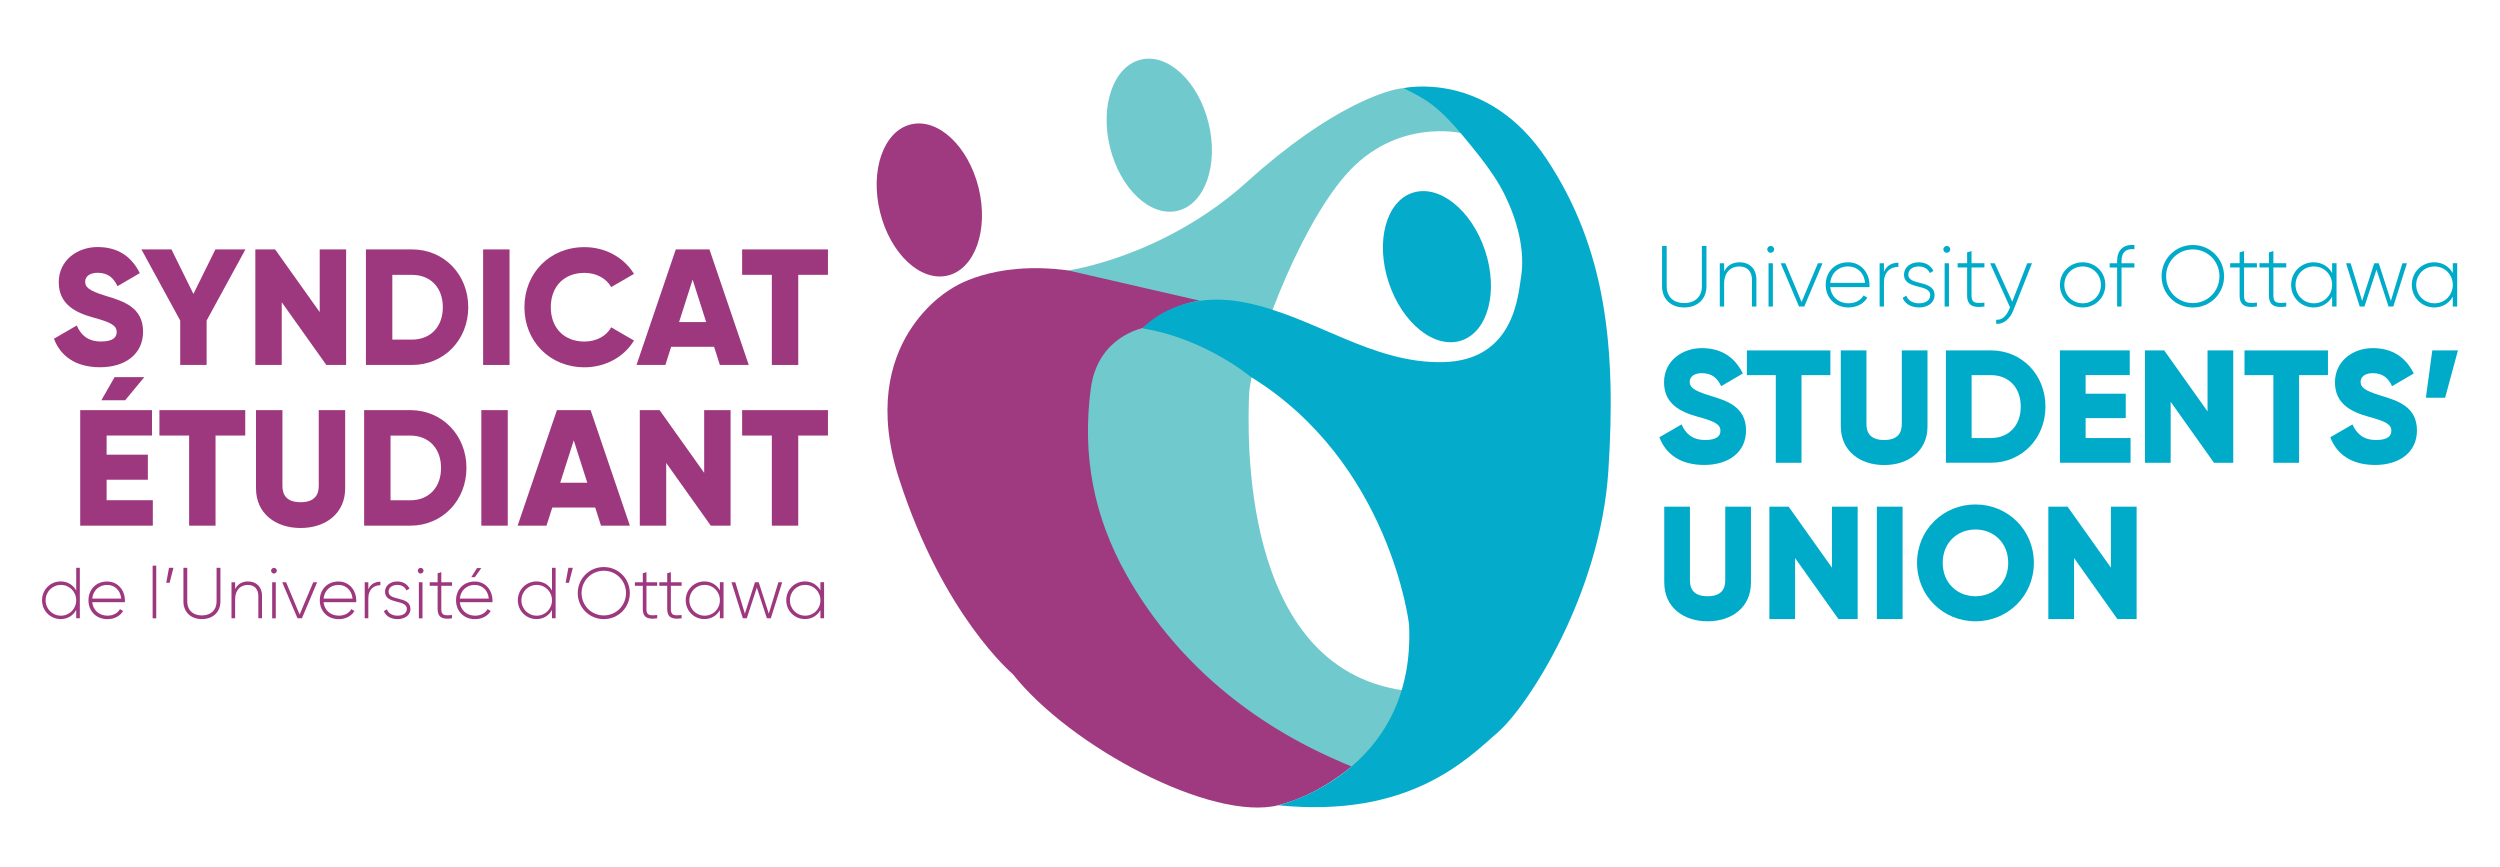
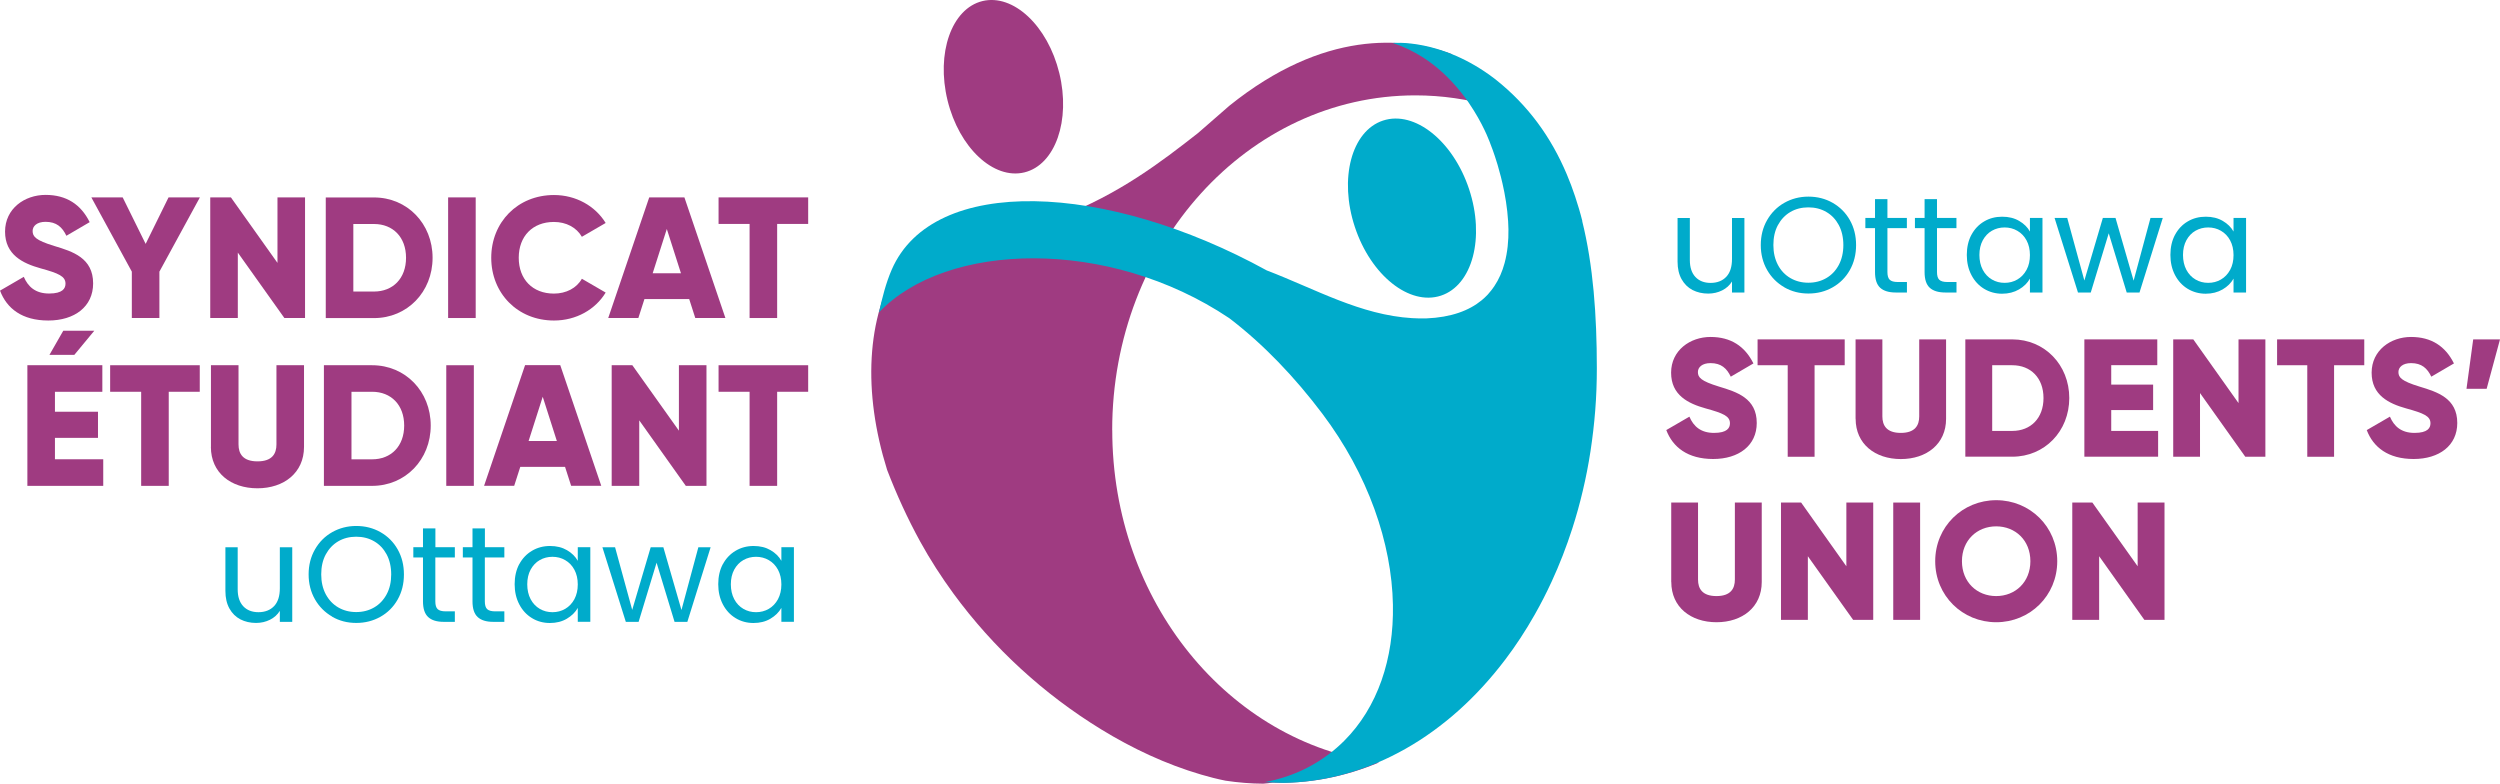
- <svg xmlns="http://www.w3.org/2000/svg" id="ALL_Logos" data-name="ALL Logos" viewBox="0 0 600 207.89">
+ <svg xmlns="http://www.w3.org/2000/svg" id="Layer_1" data-name="Layer 1" viewBox="0 0 390.85 122.51">
  <defs>
    <style>
      .cls-1 {
-         fill: #70cacd;
+         fill: #00abcb;
      }

-       .cls-1, .cls-2, .cls-3, .cls-4, .cls-5 {
+       .cls-1, .cls-2, .cls-3 {
        stroke-width: 0px;
      }

      .cls-2 {
-         fill: #04abcb;
+         fill: none;
      }

      .cls-3 {
-         fill: #9e387e;
-       }
- 
-       .cls-4 {
-         fill: #9f3a80;
-       }
- 
-       .cls-5 {
-         fill: #00abca;
+         fill: #9f3b81;
      }
    </style>
  </defs>
+   <path class="cls-3" d="M153.59.17c4.82-1.18,10.21,3.85,12.02,11.25,1.81,7.4-.63,14.35-5.45,15.53-4.82,1.18-10.21-3.85-12.02-11.25-1.81-7.4.63-14.35,5.45-15.53" />
+   <path class="cls-2" d="M216.22,18.85c4.93-1.63,10.96,3.18,13.46,10.73,2.5,7.56.53,15.01-4.4,16.64-4.93,1.63-10.96-3.17-13.46-10.73-2.5-7.56-.53-15.01,4.4-16.64Z" />
+   <path class="cls-2" d="M217.22,15.57c8.37,0,16.05,4.07,22.11,10.85-3.32-7.16-7.54-13.54-12.4-18.92-7.45-2.7-19.9-3.84-34.72,8.16-.66.59-2.77,2.44-4.9,4.3-5.68,4.48-12.38,9.68-21.59,13.21l-.89-.21c-12.51-1.68-18.98,2.95-18.98,2.95,0,0-2.4,1.31-4.9,4.22-5.13,8.34-5.65,19.92-1.91,31.95,1.45,3.81,3.13,7.52,5.09,11.1,1.52,2.8,3.24,5.48,5.12,8.05,3.05,4.19,6.49,8.07,10.3,11.6,2.32,2.15,4.78,4.14,7.34,6,13.49,9.81,26.12,15.59,40.46,12.85,7.12-1.36,13.52-4.52,19.02-9.08-2.91,1.08-5.96,1.66-9.12,1.66-19.53,0-35.36-22.09-35.36-49.35s15.83-49.35,35.36-49.35Z" />
+   <path class="cls-3" d="M260.5,67.24l3.62-2.1c.65,1.52,1.78,2.54,3.85,2.54s2.49-.79,2.49-1.5c0-1.13-1.05-1.57-3.8-2.33-2.73-.76-5.4-2.07-5.4-5.58s2.99-5.59,6.16-5.59,5.37,1.44,6.71,4.14l-3.54,2.07c-.63-1.31-1.5-2.12-3.17-2.12-1.31,0-1.97.65-1.97,1.39,0,.84.45,1.41,3.3,2.28,2.78.84,5.9,1.81,5.9,5.69,0,3.54-2.83,5.63-6.81,5.63s-6.32-1.84-7.34-4.54h.01Z" />
+   <polygon class="cls-3" points="288.4 57.1 283.69 57.1 283.69 71.41 279.49 71.41 279.49 57.1 274.78 57.1 274.78 53.06 288.4 53.06 288.4 57.1" />
+   <path class="cls-3" d="M290.1,65.48v-12.42h4.19v12.05c0,1.39.65,2.57,2.88,2.57s2.88-1.18,2.88-2.57v-12.05h4.2v12.42c0,3.93-3.04,6.29-7.07,6.29s-7.07-2.36-7.07-6.29h0Z" />
+   <path class="cls-3" d="M323.51,62.23c0,5.19-3.85,9.17-8.91,9.17h-7.34v-18.34h7.34c5.06,0,8.91,3.99,8.91,9.17h0ZM319.48,62.23c0-3.14-1.99-5.13-4.88-5.13h-3.14v10.27h3.14c2.88,0,4.88-1.99,4.88-5.13" />
+   <polygon class="cls-3" points="337.4 67.37 337.4 71.4 325.87 71.4 325.87 53.06 337.27 53.06 337.27 57.09 330.07 57.09 330.07 60.13 336.62 60.13 336.62 64.11 330.07 64.11 330.07 67.37 337.41 67.37 337.4 67.37" />
+   <polygon class="cls-3" points="354.17 53.06 354.17 71.41 351.03 71.41 343.95 61.45 343.95 71.41 339.76 71.41 339.76 53.06 342.9 53.06 349.97 63.02 349.97 53.06 354.16 53.06 354.17 53.06" />
+   <polygon class="cls-3" points="369.63 57.1 364.91 57.1 364.91 71.41 360.72 71.41 360.72 57.1 356 57.1 356 53.06 369.63 53.06 369.63 57.1" />
+   <path class="cls-3" d="M370.02,67.24l3.62-2.1c.65,1.52,1.78,2.54,3.85,2.54s2.49-.79,2.49-1.5c0-1.13-1.05-1.57-3.8-2.33-2.73-.76-5.4-2.07-5.4-5.58s2.99-5.59,6.16-5.59,5.37,1.44,6.71,4.14l-3.54,2.07c-.63-1.31-1.5-2.12-3.17-2.12-1.31,0-1.97.65-1.97,1.39,0,.84.45,1.41,3.3,2.28,2.78.84,5.9,1.81,5.9,5.69,0,3.54-2.83,5.63-6.82,5.63s-6.32-1.84-7.34-4.54h.01Z" />
+   <polygon class="cls-3" points="388.76 60.79 385.61 60.79 386.66 53.06 390.85 53.06 388.76 60.79" />
+   <path class="cls-3" d="M261.28,90.99v-12.42h4.19v12.05c0,1.39.65,2.57,2.88,2.57s2.88-1.18,2.88-2.57v-12.05h4.2v12.42c0,3.93-3.04,6.29-7.07,6.29s-7.07-2.36-7.07-6.29h0Z" />
+   <polygon class="cls-3" points="292.86 78.57 292.86 96.91 289.72 96.91 282.64 86.96 282.64 96.91 278.44 96.91 278.44 78.57 281.59 78.57 288.66 88.53 288.66 78.57 292.85 78.57 292.86 78.57" />
+   <rect class="cls-3" x="295.99" y="78.57" width="4.2" height="18.34" />
+   <path class="cls-3" d="M302.55,87.74c0-5.4,4.27-9.54,9.54-9.54s9.54,4.14,9.54,9.54-4.27,9.54-9.54,9.54-9.54-4.14-9.54-9.54M317.43,87.74c0-3.28-2.36-5.45-5.35-5.45s-5.35,2.18-5.35,5.45,2.36,5.45,5.35,5.45,5.35-2.18,5.35-5.45" />
+   <polygon class="cls-3" points="338.4 78.57 338.4 96.91 335.25 96.91 328.18 86.96 328.18 96.91 323.98 96.91 323.98 78.57 327.12 78.57 334.2 88.53 334.2 78.57 338.39 78.57 338.4 78.57" />
  <g>
-     <path class="cls-3" d="m12.95,81.29l5.47-3.17c.99,2.3,2.69,3.84,5.82,3.84s3.76-1.19,3.76-2.26c0-1.7-1.58-2.38-5.74-3.53-4.12-1.15-8.16-3.13-8.16-8.44s4.52-8.44,9.31-8.44,8.12,2.18,10.14,6.26l-5.35,3.13c-.95-1.98-2.26-3.21-4.79-3.21-1.98,0-2.97.99-2.97,2.1,0,1.27.67,2.14,4.99,3.45,4.2,1.27,8.91,2.73,8.91,8.6,0,5.35-4.28,8.52-10.3,8.52s-9.55-2.77-11.09-6.85Z" />
-     <path class="cls-3" d="m49.59,76.93v10.66h-6.34v-10.66l-9.31-17.07h7.21l5.27,10.69,5.27-10.69h7.21l-9.31,17.07Z" />
-     <path class="cls-3" d="m83.07,59.86v27.73h-4.75l-10.7-15.05v15.05h-6.34v-27.73h4.75l10.7,15.05v-15.05h6.34Z" />
-     <path class="cls-3" d="m112.38,73.73c0,7.84-5.82,13.86-13.47,13.86h-11.09v-27.73h11.09c7.65,0,13.47,6.02,13.47,13.86Zm-6.1,0c0-4.75-3.01-7.76-7.37-7.76h-4.75v15.53h4.75c4.36,0,7.37-3.01,7.37-7.76Z" />
-     <path class="cls-3" d="m122.29,59.86v27.73h-6.34v-27.73h6.34Z" />
-     <path class="cls-3" d="m125.86,73.73c0-8.16,6.06-14.42,14.42-14.42,5.03,0,9.47,2.5,11.88,6.42l-5.47,3.17c-1.23-2.14-3.6-3.41-6.42-3.41-4.91,0-8.08,3.29-8.08,8.24s3.17,8.24,8.08,8.24c2.81,0,5.23-1.27,6.42-3.41l5.47,3.17c-2.38,3.92-6.81,6.42-11.88,6.42-8.36,0-14.42-6.26-14.42-14.42Z" />
-     <path class="cls-3" d="m171.38,83.23h-10.3l-1.39,4.36h-6.93l9.43-27.73h8.08l9.43,27.73h-6.93l-1.39-4.36Zm-1.9-5.94l-3.25-10.18-3.25,10.18h6.5Z" />
-     <path class="cls-3" d="m198.71,65.96h-7.13v21.63h-6.34v-21.63h-7.13v-6.1h20.6v6.1Z" />
-     <path class="cls-3" d="m36.68,120.06v6.1h-17.43v-27.73h17.23v6.1h-10.89v4.59h9.9v6.02h-9.9v4.91h11.09Zm-6.65-24h-5.7l3.17-5.55h7.13l-4.59,5.55Z" />
-     <path class="cls-3" d="m58.86,104.53h-7.13v21.63h-6.34v-21.63h-7.13v-6.1h20.6v6.1Z" />
-     <path class="cls-3" d="m61.44,117.21v-18.78h6.34v18.22c0,2.1.99,3.88,4.36,3.88s4.36-1.78,4.36-3.88v-18.22h6.34v18.78c0,5.94-4.6,9.51-10.7,9.51s-10.7-3.56-10.7-9.51Z" />
-     <path class="cls-3" d="m111.95,112.3c0,7.84-5.82,13.86-13.47,13.86h-11.09v-27.73h11.09c7.65,0,13.47,6.02,13.47,13.86Zm-6.1,0c0-4.75-3.01-7.76-7.37-7.76h-4.75v15.53h4.75c4.36,0,7.37-3.01,7.37-7.76Z" />
-     <path class="cls-3" d="m121.86,98.43v27.73h-6.34v-27.73h6.34Z" />
-     <path class="cls-3" d="m142.85,121.8h-10.3l-1.39,4.36h-6.93l9.43-27.73h8.08l9.43,27.73h-6.93l-1.39-4.36Zm-1.9-5.94l-3.25-10.18-3.25,10.18h6.5Z" />
-     <path class="cls-3" d="m175.34,98.43v27.73h-4.75l-10.7-15.05v15.05h-6.34v-27.73h4.75l10.7,15.05v-15.05h6.34Z" />
-     <path class="cls-3" d="m198.71,104.53h-7.13v21.63h-6.34v-21.63h-7.13v-6.1h20.6v6.1Z" />
-     <path class="cls-3" d="m19.16,136.28v12.11h-.87v-2.01c-.71,1.33-2.04,2.2-3.72,2.2-2.47,0-4.48-1.96-4.48-4.52s2.01-4.52,4.48-4.52c1.68,0,3.01.87,3.72,2.2v-5.47h.87Zm-.87,7.79c0-2.06-1.61-3.69-3.67-3.69s-3.67,1.63-3.67,3.69,1.61,3.69,3.67,3.69,3.67-1.63,3.67-3.69Z" />
-     <path class="cls-3" d="m29.99,144.1c0,.14-.02.28-.02.42h-7.84c.21,1.96,1.7,3.24,3.67,3.24,1.42,0,2.49-.66,2.99-1.57l.76.45c-.71,1.18-2.06,1.96-3.77,1.96-2.67,0-4.55-1.9-4.55-4.52s1.83-4.52,4.48-4.52,4.27,2.18,4.27,4.55Zm-7.86-.43h6.96c-.19-2.11-1.68-3.29-3.37-3.29-1.97,0-3.41,1.37-3.58,3.29Z" />
-     <path class="cls-3" d="m36.63,135.76h.87v12.63h-.87v-12.63Z" />
-     <path class="cls-3" d="m40.7,139.88h-.8l.66-3.6h1.07l-.93,3.6Z" />
-     <path class="cls-3" d="m44.02,144.34v-8.06h.92v8.06c0,1.97,1.23,3.36,3.51,3.36s3.53-1.38,3.53-3.36v-8.06h.92v8.06c0,2.56-1.78,4.24-4.45,4.24s-4.43-1.68-4.43-4.24Z" />
-     <path class="cls-3" d="m62.88,143.01v5.38h-.88v-5.38c0-1.59-.92-2.63-2.54-2.63s-3.03,1.11-3.03,3.44v4.57h-.87v-8.65h.87v1.64c.66-1.28,1.77-1.83,3.1-1.83,2.06,0,3.36,1.37,3.36,3.46Z" />
-     <path class="cls-3" d="m65.06,136.96c0-.36.31-.67.69-.67s.69.31.69.67-.31.69-.69.69-.69-.31-.69-.69Zm.26,2.79h.87v8.65h-.87v-8.65Z" />
-     <path class="cls-3" d="m76.11,139.74l-3.65,8.65h-1.06l-3.67-8.65h.93l3.25,7.75,3.27-7.75h.92Z" />
-     <path class="cls-3" d="m85.51,144.1c0,.14-.02.28-.02.42h-7.84c.21,1.96,1.7,3.24,3.67,3.24,1.42,0,2.49-.66,2.99-1.57l.76.45c-.71,1.18-2.06,1.96-3.77,1.96-2.67,0-4.55-1.9-4.55-4.52s1.83-4.52,4.48-4.52,4.27,2.18,4.27,4.55Zm-7.86-.43h6.96c-.19-2.11-1.68-3.29-3.37-3.29-1.97,0-3.41,1.37-3.58,3.29Z" />
-     <path class="cls-3" d="m91.29,139.62v.83c-1.49,0-2.89.92-2.89,3.13v4.81h-.87v-8.65h.87v1.7c.59-1.37,1.71-1.82,2.89-1.82Z" />
-     <path class="cls-3" d="m98.52,146.13c0,1.42-1.25,2.46-3.1,2.46-1.73,0-2.87-.81-3.29-1.92l.74-.43c.31.93,1.25,1.52,2.54,1.52,1.21,0,2.23-.54,2.23-1.63,0-2.35-5.24-1-5.24-4.12,0-1.37,1.18-2.46,2.94-2.46,1.4,0,2.47.67,2.94,1.73l-.73.42c-.36-.9-1.26-1.32-2.21-1.32-1.12,0-2.08.59-2.08,1.63,0,2.32,5.24.95,5.24,4.12Z" />
-     <path class="cls-3" d="m100.27,136.96c0-.36.31-.67.69-.67s.69.31.69.67-.31.69-.69.69-.69-.31-.69-.69Zm.26,2.79h.87v8.65h-.87v-8.65Z" />
-     <path class="cls-3" d="m105.91,140.59v5.62c0,1.52.81,1.56,2.58,1.4v.78c-2.27.35-3.46-.21-3.46-2.18v-5.62h-1.9v-.85h1.9v-2.16l.88-.26v2.42h2.58v.85h-2.58Z" />
-     <path class="cls-3" d="m118.21,144.1c0,.14-.02.28-.02.42h-7.84c.21,1.96,1.7,3.24,3.67,3.24,1.42,0,2.49-.66,2.99-1.57l.76.45c-.71,1.18-2.06,1.96-3.77,1.96-2.67,0-4.55-1.9-4.55-4.52s1.83-4.52,4.48-4.52,4.27,2.18,4.27,4.55Zm-7.86-.43h6.96c-.19-2.11-1.68-3.29-3.37-3.29-1.97,0-3.41,1.37-3.58,3.29Zm3.6-5.14h-.85l1.38-2.2h1.04l-1.57,2.2Z" />
-     <path class="cls-3" d="m133.35,136.28v12.11h-.87v-2.01c-.71,1.33-2.04,2.2-3.72,2.2-2.47,0-4.48-1.96-4.48-4.52s2.01-4.52,4.48-4.52c1.68,0,3.01.87,3.72,2.2v-5.47h.87Zm-.87,7.79c0-2.06-1.61-3.69-3.67-3.69s-3.67,1.63-3.67,3.69,1.61,3.69,3.67,3.69,3.67-1.63,3.67-3.69Z" />
-     <path class="cls-3" d="m136.55,139.88h-.8l.66-3.6h1.07l-.93,3.6Z" />
-     <path class="cls-3" d="m138.66,142.34c0-3.46,2.75-6.25,6.25-6.25s6.25,2.79,6.25,6.25-2.75,6.25-6.25,6.25-6.25-2.79-6.25-6.25Zm11.58,0c0-2.98-2.34-5.36-5.33-5.36s-5.33,2.39-5.33,5.36,2.34,5.36,5.33,5.36,5.33-2.39,5.33-5.36Z" />
-     <path class="cls-3" d="m155.15,140.59v5.62c0,1.52.81,1.56,2.58,1.4v.78c-2.27.35-3.46-.21-3.46-2.18v-5.62h-1.9v-.85h1.9v-2.16l.88-.26v2.42h2.58v.85h-2.58Z" />
-     <path class="cls-3" d="m161.01,140.59v5.62c0,1.52.81,1.56,2.58,1.4v.78c-2.27.35-3.46-.21-3.46-2.18v-5.62h-1.9v-.85h1.9v-2.16l.88-.26v2.42h2.58v.85h-2.58Z" />
-     <path class="cls-3" d="m173.65,139.74v8.65h-.88v-1.96c-.73,1.3-2.06,2.15-3.72,2.15-2.46,0-4.48-1.96-4.48-4.52s2.02-4.52,4.48-4.52c1.66,0,2.99.85,3.72,2.15v-1.96h.88Zm-.88,4.33c0-2.06-1.59-3.69-3.65-3.69s-3.67,1.63-3.67,3.69,1.61,3.69,3.67,3.69,3.65-1.63,3.65-3.69Z" />
-     <path class="cls-3" d="m187.73,139.74l-2.73,8.65h-.95l-2.41-7.37-2.41,7.37h-.95l-2.73-8.65h.92l2.3,7.53,2.42-7.53h.9l2.42,7.53,2.3-7.53h.92Z" />
-     <path class="cls-3" d="m197.78,139.74v8.65h-.88v-1.96c-.73,1.3-2.06,2.15-3.72,2.15-2.46,0-4.48-1.96-4.48-4.52s2.02-4.52,4.48-4.52c1.66,0,2.99.85,3.72,2.15v-1.96h.88Zm-.88,4.33c0-2.06-1.59-3.69-3.65-3.69s-3.67,1.63-3.67,3.69,1.61,3.69,3.67,3.69,3.65-1.63,3.65-3.69Z" />
+     <path class="cls-1" d="M272.72,34.07v11.66h-1.94v-1.72c-.37.6-.88,1.06-1.54,1.39-.66.33-1.39.5-2.18.5-.91,0-1.72-.19-2.45-.56-.72-.38-1.29-.94-1.71-1.69-.42-.75-.63-1.67-.63-2.74v-6.83h1.92v6.57c0,1.15.29,2.03.87,2.65.58.62,1.38.93,2.38.93s1.85-.32,2.45-.96c.6-.64.89-1.57.89-2.79v-6.4h1.94Z" />
+     <path class="cls-1" d="M278.96,44.91c-1.13-.65-2.03-1.55-2.69-2.7-.66-1.16-.99-2.46-.99-3.9s.33-2.75.99-3.9,1.56-2.06,2.69-2.7,2.39-.97,3.77-.97,2.65.32,3.79.97c1.13.65,2.03,1.54,2.68,2.69s.98,2.45.98,3.91-.33,2.77-.98,3.92-1.55,2.05-2.68,2.69c-1.14.65-2.4.97-3.79.97s-2.63-.32-3.77-.97ZM285.52,43.48c.83-.48,1.48-1.17,1.96-2.06.47-.89.71-1.93.71-3.11s-.24-2.23-.71-3.12c-.48-.89-1.12-1.57-1.95-2.05-.82-.48-1.76-.72-2.81-.72s-1.99.24-2.81.72c-.82.48-1.47,1.17-1.95,2.05-.48.89-.71,1.93-.71,3.12s.24,2.21.71,3.11c.47.89,1.13,1.58,1.96,2.06.83.48,1.76.72,2.8.72s1.97-.24,2.8-.72Z" />
+     <path class="cls-1" d="M295.08,35.67v6.87c0,.57.12.97.36,1.2.24.23.66.35,1.26.35h1.43v1.64h-1.75c-1.08,0-1.89-.25-2.43-.74s-.81-1.31-.81-2.45v-6.87h-1.51v-1.6h1.51v-2.94h1.94v2.94h3.04v1.6h-3.04Z" />
+     <path class="cls-1" d="M302.83,35.67v6.87c0,.57.12.97.36,1.2.24.23.66.35,1.26.35h1.43v1.64h-1.75c-1.08,0-1.89-.25-2.43-.74s-.81-1.31-.81-2.45v-6.87h-1.51v-1.6h1.51v-2.94h1.94v2.94h3.04v1.6h-3.04Z" />
+     <path class="cls-1" d="M308.21,36.72c.48-.9,1.14-1.6,1.99-2.1.84-.5,1.78-.74,2.82-.74s1.91.22,2.66.66c.75.44,1.31.99,1.68,1.66v-2.13h1.96v11.66h-1.96v-2.17c-.38.68-.95,1.25-1.71,1.69s-1.64.67-2.65.67-1.97-.26-2.81-.77c-.84-.51-1.5-1.23-1.98-2.15-.48-.92-.72-1.97-.72-3.15s.24-2.24.72-3.14ZM316.83,37.58c-.35-.65-.83-1.15-1.44-1.5-.6-.35-1.27-.52-1.99-.52s-1.38.17-1.98.51c-.6.34-1.07.84-1.43,1.49-.35.65-.53,1.42-.53,2.3s.18,1.67.53,2.33.83,1.16,1.43,1.51c.6.35,1.25.52,1.98.52s1.39-.17,1.99-.52c.6-.35,1.08-.85,1.44-1.51s.53-1.43.53-2.31-.18-1.65-.53-2.3Z" />
+     <path class="cls-1" d="M338.13,34.07l-3.64,11.66h-2l-2.81-9.26-2.81,9.26h-2l-3.66-11.66h1.98l2.68,9.79,2.89-9.79h1.98l2.83,9.81,2.64-9.81h1.91Z" />
+     <path class="cls-1" d="M340.04,36.72c.48-.9,1.14-1.6,1.99-2.1.84-.5,1.78-.74,2.82-.74s1.91.22,2.66.66c.75.44,1.31.99,1.68,1.66v-2.13h1.96v11.66h-1.96v-2.17c-.38.68-.95,1.25-1.71,1.69s-1.64.67-2.65.67-1.97-.26-2.81-.77c-.84-.51-1.5-1.23-1.98-2.15-.48-.92-.72-1.97-.72-3.15s.24-2.24.72-3.14ZM348.66,37.58c-.35-.65-.83-1.15-1.44-1.5-.6-.35-1.27-.52-1.99-.52s-1.38.17-1.98.51c-.6.34-1.07.84-1.43,1.49-.35.65-.53,1.42-.53,2.3s.18,1.67.53,2.33.83,1.16,1.43,1.51c.6.35,1.25.52,1.98.52s1.39-.17,1.99-.52c.6-.35,1.08-.85,1.44-1.51s.53-1.43.53-2.31-.18-1.65-.53-2.3Z" />
  </g>
+   <path class="cls-3" d="M0,45.44l3.72-2.16c.67,1.56,1.83,2.61,3.96,2.61s2.56-.81,2.56-1.54c0-1.16-1.07-1.62-3.9-2.4-2.8-.78-5.55-2.13-5.55-5.74s3.07-5.74,6.33-5.74,5.52,1.48,6.9,4.26l-3.64,2.13c-.65-1.35-1.54-2.18-3.26-2.18-1.35,0-2.02.67-2.02,1.43,0,.86.46,1.46,3.4,2.35,2.86.86,6.06,1.86,6.06,5.85,0,3.64-2.91,5.8-7.01,5.8s-6.49-1.88-7.54-4.66" />
+   <polygon class="cls-3" points="24.92 42.47 24.92 49.72 20.61 49.72 20.61 42.47 14.28 30.86 19.18 30.86 22.77 38.13 26.35 30.86 31.25 30.86 24.92 42.47" />
+   <polygon class="cls-3" points="47.69 30.86 47.69 49.72 44.46 49.72 37.18 39.49 37.18 49.72 32.87 49.72 32.87 30.86 36.1 30.86 43.38 41.1 43.38 30.86 47.69 30.86" />
+   <path class="cls-3" d="M67.63,40.3c0,5.33-3.96,9.43-9.16,9.43h-7.54v-18.86h7.54c5.2,0,9.16,4.1,9.16,9.43h0ZM63.48,40.3c0-3.23-2.05-5.28-5.01-5.28h-3.23v10.56h3.23c2.96,0,5.01-2.05,5.01-5.28h0Z" />
+   <rect class="cls-3" x="70.06" y="30.86" width="4.31" height="18.86" />
+   <path class="cls-3" d="M76.8,40.3c0-5.55,4.12-9.81,9.81-9.81,3.42,0,6.44,1.7,8.08,4.37l-3.72,2.16c-.84-1.46-2.45-2.32-4.37-2.32-3.34,0-5.5,2.24-5.5,5.6s2.16,5.6,5.5,5.6c1.91,0,3.56-.86,4.37-2.32l3.72,2.16c-1.62,2.67-4.63,4.37-8.08,4.37-5.69,0-9.81-4.26-9.81-9.81Z" />
+   <path class="cls-3" d="M107.76,46.76h-7.01l-.95,2.96h-4.71l6.41-18.86h5.5l6.41,18.86h-4.71l-.95-2.96ZM106.46,42.72l-2.21-6.92-2.21,6.92h4.42Z" />
+   <polygon class="cls-3" points="126.35 35.01 121.5 35.01 121.5 49.72 117.19 49.72 117.19 35.01 112.34 35.01 112.34 30.86 126.35 30.86 126.35 35.01" />
+   <path class="cls-3" d="M16.14,71.81v4.15H4.28v-18.86h11.72v4.15h-7.41v3.12h6.73v4.09h-6.73v3.34h7.54ZM11.61,55.48h-3.88l2.16-3.77h4.85l-3.12,3.77h0Z" />
+   <polygon class="cls-3" points="31.23 61.25 26.38 61.25 26.38 75.96 22.07 75.96 22.07 61.25 17.22 61.25 17.22 57.1 31.23 57.1 31.23 61.25" />
+   <path class="cls-3" d="M32.98,69.87v-12.77h4.31v12.39c0,1.43.67,2.64,2.97,2.64s2.96-1.21,2.96-2.64v-12.39h4.31v12.77c0,4.04-3.13,6.47-7.28,6.47s-7.28-2.42-7.28-6.47" />
+   <path class="cls-3" d="M67.34,66.53c0,5.33-3.96,9.43-9.16,9.43h-7.54v-18.86h7.54c5.2,0,9.16,4.1,9.16,9.43h0ZM63.19,66.53c0-3.23-2.05-5.28-5.01-5.28h-3.23v10.56h3.23c2.96,0,5.01-2.05,5.01-5.28h0Z" />
+   <rect class="cls-3" x="69.77" y="57.1" width="4.31" height="18.86" />
+   <path class="cls-3" d="M88.35,72.99h-7.01l-.95,2.96h-4.71l6.41-18.86h5.5l6.41,18.86h-4.71l-.95-2.96ZM87.06,68.95l-2.21-6.92-2.21,6.92h4.42Z" />
+   <polygon class="cls-3" points="110.45 57.1 110.45 75.96 107.22 75.96 99.94 65.72 99.94 75.96 95.63 75.96 95.63 57.1 98.86 57.1 106.14 67.33 106.14 57.1 110.45 57.1" />
+   <polygon class="cls-3" points="126.35 61.25 121.5 61.25 121.5 75.96 117.19 75.96 117.19 61.25 112.34 61.25 112.34 57.1 126.35 57.1 126.35 61.25" />
  <g>
-     <path class="cls-5" d="m398.9,68.7v-9.68h1.1v9.68c0,2.37,1.47,4.03,4.21,4.03s4.24-1.66,4.24-4.03v-9.68h1.1v9.68c0,3.07-2.14,5.09-5.34,5.09s-5.32-2.01-5.32-5.09Z" />
-     <path class="cls-5" d="m421.53,67.11v6.46h-1.06v-6.46c0-1.91-1.1-3.16-3.05-3.16s-3.63,1.33-3.63,4.13v5.48h-1.04v-10.38h1.04v1.97c.79-1.54,2.12-2.2,3.72-2.2,2.47,0,4.03,1.64,4.03,4.15Z" />
-     <path class="cls-5" d="m424.14,59.84c0-.44.37-.81.83-.81s.83.37.83.81-.37.83-.83.83-.83-.37-.83-.83Zm.31,3.34h1.04v10.38h-1.04v-10.38Z" />
-     <path class="cls-5" d="m437.41,63.18l-4.38,10.38h-1.27l-4.4-10.38h1.12l3.9,9.3,3.92-9.3h1.1Z" />
-     <path class="cls-5" d="m448.69,68.41c0,.17-.02.33-.02.5h-9.41c.25,2.35,2.04,3.88,4.4,3.88,1.7,0,2.99-.79,3.59-1.89l.91.54c-.85,1.41-2.47,2.35-4.53,2.35-3.2,0-5.46-2.28-5.46-5.42s2.2-5.42,5.38-5.42,5.13,2.62,5.13,5.46Zm-9.43-.52h8.35c-.23-2.53-2.01-3.95-4.05-3.95-2.37,0-4.09,1.64-4.3,3.95Z" />
-     <path class="cls-5" d="m455.62,63.04v1c-1.79,0-3.47,1.1-3.47,3.76v5.77h-1.04v-10.38h1.04v2.04c.71-1.64,2.06-2.18,3.47-2.18Z" />
-     <path class="cls-5" d="m464.3,70.84c0,1.7-1.5,2.95-3.72,2.95-2.08,0-3.45-.98-3.95-2.31l.89-.52c.37,1.12,1.5,1.83,3.05,1.83,1.45,0,2.68-.64,2.68-1.95,0-2.82-6.29-1.2-6.29-4.94,0-1.64,1.41-2.95,3.53-2.95,1.68,0,2.97.81,3.53,2.08l-.87.5c-.44-1.08-1.52-1.58-2.66-1.58-1.35,0-2.49.71-2.49,1.95,0,2.78,6.29,1.14,6.29,4.94Z" />
-     <path class="cls-5" d="m466.4,59.84c0-.44.37-.81.83-.81s.83.37.83.81-.37.83-.83.83-.83-.37-.83-.83Zm.31,3.34h1.04v10.38h-1.04v-10.38Z" />
-     <path class="cls-5" d="m473.17,64.2v6.75c0,1.83.98,1.87,3.09,1.68v.93c-2.72.42-4.15-.25-4.15-2.62v-6.75h-2.28v-1.02h2.28v-2.6l1.06-.31v2.91h3.09v1.02h-3.09Z" />
-     <path class="cls-5" d="m487.68,63.18l-4.49,11.34c-.79,1.99-2.33,3.34-4.11,3.2v-.98c1.39.12,2.45-.91,3.09-2.43l.23-.56-4.78-10.57h1.12l4.19,9.24,3.61-9.24h1.12Z" />
-     <path class="cls-5" d="m494.38,68.37c0-3.07,2.43-5.42,5.46-5.42s5.44,2.35,5.44,5.42-2.43,5.42-5.44,5.42-5.46-2.35-5.46-5.42Zm9.84,0c0-2.47-1.91-4.42-4.38-4.42s-4.4,1.95-4.4,4.42,1.93,4.42,4.4,4.42,4.38-1.95,4.38-4.42Z" />
-     <path class="cls-5" d="m509.17,62.62v.56h3.09v1.02h-3.09v9.37h-1.06v-9.37h-1.79v-1.02h1.79v-.56c0-2.55,1.43-4.03,4.15-3.82v1c-2.12-.17-3.09.81-3.09,2.82Z" />
-     <path class="cls-5" d="m518.78,66.3c0-4.15,3.3-7.5,7.5-7.5s7.5,3.34,7.5,7.5-3.3,7.5-7.5,7.5-7.5-3.34-7.5-7.5Zm13.89,0c0-3.57-2.8-6.44-6.4-6.44s-6.4,2.87-6.4,6.44,2.8,6.44,6.4,6.44,6.4-2.87,6.4-6.44Z" />
-     <path class="cls-5" d="m538.57,64.2v6.75c0,1.83.98,1.87,3.09,1.68v.93c-2.72.42-4.15-.25-4.15-2.62v-6.75h-2.28v-1.02h2.28v-2.6l1.06-.31v2.91h3.09v1.02h-3.09Z" />
-     <path class="cls-5" d="m545.61,64.2v6.75c0,1.83.98,1.87,3.09,1.68v.93c-2.72.42-4.15-.25-4.15-2.62v-6.75h-2.28v-1.02h2.28v-2.6l1.06-.31v2.91h3.09v1.02h-3.09Z" />
-     <path class="cls-5" d="m560.77,63.18v10.38h-1.06v-2.35c-.87,1.56-2.47,2.58-4.46,2.58-2.95,0-5.38-2.35-5.38-5.42s2.43-5.42,5.38-5.42c1.99,0,3.59,1.02,4.46,2.57v-2.35h1.06Zm-1.06,5.19c0-2.47-1.91-4.42-4.38-4.42s-4.4,1.95-4.4,4.42,1.93,4.42,4.4,4.42,4.38-1.95,4.38-4.42Z" />
-     <path class="cls-5" d="m577.67,63.18l-3.28,10.38h-1.14l-2.89-8.85-2.89,8.85h-1.14l-3.28-10.38h1.1l2.76,9.03,2.91-9.03h1.08l2.91,9.03,2.76-9.03h1.1Z" />
-     <path class="cls-5" d="m589.73,63.18v10.38h-1.06v-2.35c-.87,1.56-2.47,2.58-4.46,2.58-2.95,0-5.38-2.35-5.38-5.42s2.43-5.42,5.38-5.42c1.99,0,3.59,1.02,4.46,2.57v-2.35h1.06Zm-1.06,5.19c0-2.47-1.91-4.42-4.38-4.42s-4.4,1.95-4.4,4.42,1.93,4.42,4.4,4.42,4.38-1.95,4.38-4.42Z" />
-     <path class="cls-5" d="m398.26,104.94l5.32-3.08c.96,2.23,2.62,3.74,5.66,3.74s3.66-1.16,3.66-2.2c0-1.66-1.54-2.31-5.59-3.43-4.01-1.12-7.94-3.04-7.94-8.21s4.39-8.21,9.05-8.21,7.9,2.12,9.86,6.09l-5.2,3.04c-.92-1.93-2.2-3.12-4.66-3.12-1.93,0-2.89.96-2.89,2.04,0,1.23.66,2.08,4.85,3.35,4.08,1.23,8.67,2.66,8.67,8.36,0,5.2-4.16,8.28-10.02,8.28s-9.29-2.7-10.79-6.67Z" />
-     <path class="cls-5" d="m439.29,90.03h-6.93v21.04h-6.17v-21.04h-6.93v-5.93h20.03v5.93Z" />
-     <path class="cls-5" d="m441.79,102.36v-18.26h6.16v17.72c0,2.04.96,3.78,4.24,3.78s4.24-1.73,4.24-3.78v-17.72h6.17v18.26c0,5.78-4.47,9.25-10.4,9.25s-10.4-3.47-10.4-9.25Z" />
-     <path class="cls-5" d="m490.91,97.58c0,7.63-5.66,13.48-13.1,13.48h-10.79v-26.97h10.79c7.44,0,13.1,5.86,13.1,13.48Zm-5.93,0c0-4.62-2.93-7.55-7.17-7.55h-4.62v15.1h4.62c4.24,0,7.17-2.93,7.17-7.55Z" />
-     <path class="cls-5" d="m511.33,105.13v5.93h-16.95v-26.97h16.76v5.93h-10.59v4.47h9.63v5.86h-9.63v4.78h10.79Z" />
-     <path class="cls-5" d="m535.98,84.1v26.97h-4.62l-10.4-14.64v14.64h-6.17v-26.97h4.62l10.4,14.64v-14.64h6.16Z" />
-     <path class="cls-5" d="m558.71,90.03h-6.93v21.04h-6.17v-21.04h-6.93v-5.93h20.03v5.93Z" />
-     <path class="cls-5" d="m559.28,104.94l5.32-3.08c.96,2.23,2.62,3.74,5.66,3.74s3.66-1.16,3.66-2.2c0-1.66-1.54-2.31-5.59-3.43-4.01-1.12-7.94-3.04-7.94-8.21s4.39-8.21,9.05-8.21,7.9,2.12,9.86,6.09l-5.2,3.04c-.92-1.93-2.2-3.12-4.66-3.12-1.93,0-2.89.96-2.89,2.04,0,1.23.66,2.08,4.85,3.35,4.08,1.23,8.67,2.66,8.67,8.36,0,5.2-4.16,8.28-10.02,8.28s-9.29-2.7-10.79-6.67Z" />
-     <path class="cls-5" d="m586.83,95.46h-4.62l1.54-11.37h6.16l-3.08,11.37Z" />
-     <path class="cls-5" d="m399.42,139.86v-18.26h6.16v17.72c0,2.04.96,3.78,4.24,3.78s4.24-1.73,4.24-3.78v-17.72h6.17v18.26c0,5.78-4.47,9.25-10.4,9.25s-10.4-3.47-10.4-9.25Z" />
-     <path class="cls-5" d="m445.84,121.6v26.97h-4.62l-10.4-14.64v14.64h-6.17v-26.97h4.62l10.4,14.64v-14.64h6.16Z" />
-     <path class="cls-5" d="m456.62,121.6v26.97h-6.17v-26.97h6.17Z" />
-     <path class="cls-5" d="m460.09,135.09c0-7.94,6.28-14.02,14.02-14.02s14.02,6.09,14.02,14.02-6.28,14.02-14.02,14.02-14.02-6.09-14.02-14.02Zm21.88,0c0-4.82-3.47-8.01-7.86-8.01s-7.86,3.2-7.86,8.01,3.47,8.01,7.86,8.01,7.86-3.2,7.86-8.01Z" />
-     <path class="cls-5" d="m512.79,121.6v26.97h-4.62l-10.4-14.64v14.64h-6.17v-26.97h4.62l10.4,14.64v-14.64h6.16Z" />
+     <path class="cls-1" d="M45.69,85.56v11.66h-1.94v-1.72c-.37.6-.88,1.06-1.54,1.39s-1.39.5-2.18.5c-.91,0-1.72-.19-2.45-.56-.72-.38-1.29-.94-1.71-1.69-.42-.75-.63-1.67-.63-2.75v-6.83h1.92v6.57c0,1.15.29,2.03.87,2.65.58.62,1.38.93,2.38.93s1.85-.32,2.45-.96c.6-.64.89-1.57.89-2.79v-6.4h1.94Z" />
+     <path class="cls-1" d="M51.93,96.4c-1.13-.65-2.03-1.55-2.69-2.7-.66-1.16-.99-2.46-.99-3.9s.33-2.75.99-3.9c.66-1.16,1.56-2.06,2.69-2.7s2.39-.97,3.77-.97,2.65.32,3.79.97,2.03,1.54,2.68,2.69c.65,1.15.98,2.45.98,3.92s-.33,2.77-.98,3.92c-.65,1.15-1.55,2.05-2.68,2.69s-2.4.97-3.79.97-2.63-.32-3.77-.97ZM58.49,94.97c.83-.48,1.48-1.17,1.96-2.06.48-.89.71-1.93.71-3.11s-.24-2.23-.71-3.12c-.48-.89-1.12-1.57-1.95-2.05-.82-.48-1.76-.72-2.81-.72s-1.99.24-2.81.72c-.82.48-1.47,1.17-1.95,2.05-.48.89-.71,1.93-.71,3.12s.24,2.21.71,3.11c.48.89,1.13,1.58,1.96,2.06.83.48,1.76.72,2.8.72s1.97-.24,2.8-.72Z" />
+     <path class="cls-1" d="M68.06,87.16v6.87c0,.57.12.97.36,1.2.24.23.66.35,1.26.35h1.43v1.64h-1.74c-1.08,0-1.89-.25-2.43-.75-.54-.5-.81-1.31-.81-2.45v-6.87h-1.51v-1.6h1.51v-2.94h1.94v2.94h3.04v1.6h-3.04Z" />
+     <path class="cls-1" d="M75.8,87.16v6.87c0,.57.12.97.36,1.2.24.23.66.35,1.26.35h1.43v1.64h-1.74c-1.08,0-1.89-.25-2.43-.75-.54-.5-.81-1.31-.81-2.45v-6.87h-1.51v-1.6h1.51v-2.94h1.94v2.94h3.04v1.6h-3.04Z" />
+     <path class="cls-1" d="M81.18,88.21c.48-.9,1.15-1.6,1.99-2.1.84-.5,1.78-.75,2.82-.75s1.91.22,2.66.66c.75.44,1.31.99,1.68,1.66v-2.13h1.96v11.66h-1.96v-2.17c-.38.68-.95,1.24-1.71,1.69-.76.45-1.64.67-2.65.67s-1.97-.25-2.81-.77c-.84-.51-1.5-1.23-1.98-2.15-.48-.92-.72-1.97-.72-3.15s.24-2.24.72-3.14ZM89.8,89.07c-.35-.65-.83-1.15-1.44-1.5-.6-.35-1.27-.52-1.99-.52s-1.38.17-1.98.51c-.6.34-1.07.84-1.43,1.49-.35.65-.53,1.42-.53,2.3s.18,1.67.53,2.33c.35.66.83,1.16,1.43,1.51.6.35,1.26.52,1.98.52s1.39-.17,1.99-.52c.6-.35,1.08-.85,1.44-1.51.35-.66.53-1.43.53-2.31s-.18-1.64-.53-2.3Z" />
+     <path class="cls-1" d="M111.1,85.56l-3.64,11.66h-2l-2.81-9.25-2.81,9.25h-2l-3.66-11.66h1.98l2.68,9.79,2.89-9.79h1.98l2.83,9.81,2.64-9.81h1.92Z" />
+     <path class="cls-1" d="M113.01,88.21c.48-.9,1.15-1.6,1.99-2.1.84-.5,1.78-.75,2.82-.75s1.91.22,2.66.66c.75.44,1.31.99,1.68,1.66v-2.13h1.96v11.66h-1.96v-2.17c-.38.68-.95,1.24-1.71,1.69-.76.45-1.64.67-2.65.67s-1.97-.25-2.81-.77c-.84-.51-1.5-1.23-1.98-2.15-.48-.92-.72-1.97-.72-3.15s.24-2.24.72-3.14ZM121.63,89.07c-.35-.65-.83-1.15-1.44-1.5-.6-.35-1.27-.52-1.99-.52s-1.38.17-1.98.51c-.6.34-1.07.84-1.43,1.49-.35.65-.53,1.42-.53,2.3s.18,1.67.53,2.33c.35.66.83,1.16,1.43,1.51.6.35,1.26.52,1.98.52s1.39-.17,1.99-.52c.6-.35,1.08-.85,1.44-1.51.35-.66.53-1.43.53-2.31s-.18-1.64-.53-2.3Z" />
  </g>
-   <g>
-     <g>
-       <path class="cls-1" d="m256.35,64.91s22.9-3.15,43.06-21.37c20.17-18.22,34-22.18,37.46-22.39,1.64-.1,5.1,2.07,8.01,4.65,3.23,2.85,5.85,6.16,5.85,6.16,0,0-15.72-3.77-27.76,10.03-12.04,13.8-22.94,44.46-23.2,52.92s-2.52,65.27,37.16,70.8c0,0-.32,13.07-11.51,18.67,0,0-31.95-6.06-50.47-36.33s-14.73-38.51-14.86-51.83,12.14-17.29,14.12-17.42-17.85-13.89-17.85-13.89Z" />
-       <ellipse class="cls-1" cx="278.22" cy="32.43" rx="12.18" ry="18.67" transform="translate(.29 67.22) rotate(-13.78)" />
-     </g>
-     <g>
-       <path class="cls-4" d="m324.36,183.96s-7.73,6.85-17.58,9.3c-15.87,3.95-49.84-13.93-63.71-31.47,0,0-16.73-14.03-27.32-46.97s12.69-45.59,12.69-45.59c0,0,9.52-6.8,27.91-4.33l31.61,7.27s-6.64.54-13.77,6.62c0,0-10.74,1.97-12.4,14.46-2.12,16.02.68,30.74,8.64,44.85,11.16,19.78,28.56,34.53,49.14,43.77,1.59.71,3.17,1.43,4.78,2.09Z" />
-       <ellipse class="cls-4" cx="223.04" cy="47.98" rx="12.18" ry="18.67" transform="translate(-5.01 54.52) rotate(-13.78)" />
-     </g>
-     <g>
-       <path class="cls-2" d="m336.87,21.15s20.07-4.49,34.32,17.02c14.26,21.51,16.73,45.17,14.82,74.77s-19.16,56.38-26.51,62.8-21.19,20.7-52.72,17.53c0,0,33.14-7.62,31.39-43.45,0,0-4.51-38.78-38.03-59.4,0,0-10.96-9.2-25.94-11.61,0,0,8.19-9.55,24.76-6.18,16.57,3.37,30.31,14.69,47.42,14.28,17.11-.4,17.97-16.2,18.66-20.35,1.08-6.54-1.01-13.9-3.87-19.72-1.66-3.39-3.84-6.46-6.16-9.43-1.35-1.72-2.74-3.42-4.15-5.1-2.22-2.62-4.55-5.2-7.3-7.28-2.06-1.56-4.39-2.71-6.69-3.87Z" />
-       <ellipse class="cls-2" cx="344.86" cy="63.97" rx="12.18" ry="18.67" transform="translate(-2.64 111.55) rotate(-18.3)" />
-     </g>
-   </g>
+   <path class="cls-3" d="M173.88,67.24c0-28.9,21.22-52.33,47.4-52.33,4.17,0,8.2.6,12.05,1.71-1.98-2.93-4.12-5.67-6.41-8.19-7.45-2.67-19.9-3.81-34.72,8.1-.66.59-2.77,2.42-4.9,4.27-5.68,4.45-12.38,9.6-21.59,13.1l-.89-.2c-1.29-.17-2.5-.26-3.66-.31-11.04-1.22-15.1,2.57-15.1,2.57,0,0-3.04,1.96-5.42,5.23-5.23,8.42-5.75,20.12-1.95,32.27,1.48,3.85,3.19,7.6,5.18,11.22,1.55,2.82,3.31,5.54,5.21,8.14,3.1,4.23,6.62,8.16,10.49,11.71,3.87,3.56,8.09,6.74,12.57,9.49,4.9,3,10.13,5.46,15.65,7.08,1.22.36,2.5.69,3.8.95,2,.3,3.96.46,5.89.47.5-.03,1-.1,1.49-.17,2.73.09,5.51-.1,8.35-.64,2.88-.55,5.64-1.4,8.28-2.51-23.49-3.11-41.71-25.17-41.71-51.95Z" />
+   <path class="cls-1" d="M216.22,18.85c4.93-1.63,10.96,3.18,13.46,10.73,2.5,7.56.53,15.01-4.4,16.64-4.93,1.63-10.96-3.17-13.46-10.73-2.5-7.56-.53-15.01,4.4-16.64" />
+   <path class="cls-1" d="M247.39,34.59c-.33-1.33-.72-2.62-1.14-3.89-.39-1.17-.82-2.32-1.29-3.43-2.44-5.78-6.03-10.83-11.26-14.94-8.35-6.4-15.96-5.61-15.96-5.61h0c1.75.58,3.33,1.36,4.74,2.26.57.36,1.11.75,1.62,1.15.51.4,1,.81,1.47,1.24.23.21.46.43.68.65,1.1,1.09,2.05,2.22,2.87,3.33.16.22.32.44.47.66.3.44.58.87.84,1.29,1.82,2.93,2.6,5.25,2.6,5.25,0,0,.52,1.26,1.11,3.24.17.57.34,1.19.51,1.86.09.34.17.68.25,1.04.41,1.78.75,3.82.88,5.9.02.42.04.84.05,1.25.03,1.8-.15,3.6-.6,5.28-.35,1.31-.88,2.54-1.62,3.64-.28.41-.58.81-.92,1.18-.04.05-.08.1-.13.15-.28.3-.59.58-.91.85-1.97,1.62-4.77,2.68-8.68,2.84h0c-.72.02-1.43,0-2.14-.04-.01,0-.03,0-.04,0-8.1-.48-15.17-4.57-22.74-7.46-25.05-13.78-52.17-15.04-58.64-.12-.91,2.1-1.49,4.41-1.99,6.68,10.5-11.07,35.86-11.78,54.76.9,5.34,4.07,10.24,9.21,14.55,14.93,0,0,0,0,0,0,7.17,9.52,10.86,20.24,11.04,29.88.16,8.44-2.38,16.05-7.64,21.29-.75.75-1.56,1.45-2.42,2.1-1.11.83-2.27,1.55-3.49,2.17-2.02,1.02-4.19,1.73-6.44,2.16.99.07,1.94.11,2.87.13,5.93-.11,11.62-1.57,16.87-4.16.75-.37,1.49-.76,2.23-1.18,1.47-.83,2.9-1.75,4.29-2.76,1.39-1.01,2.74-2.09,4.04-3.26,2.61-2.34,5.03-4.99,7.25-7.92,1.66-2.19,3.2-4.54,4.61-7.03.94-1.66,1.82-3.37,2.64-5.15,1.23-2.66,2.31-5.44,3.24-8.33.62-1.93,1.17-3.9,1.64-5.91.48-2.02.88-4.07,1.2-6.17s.57-4.22.74-6.39c.17-2.16.25-4.35.25-6.57,0-8.33-.57-16.08-2.29-23.01Z" />
</svg>
